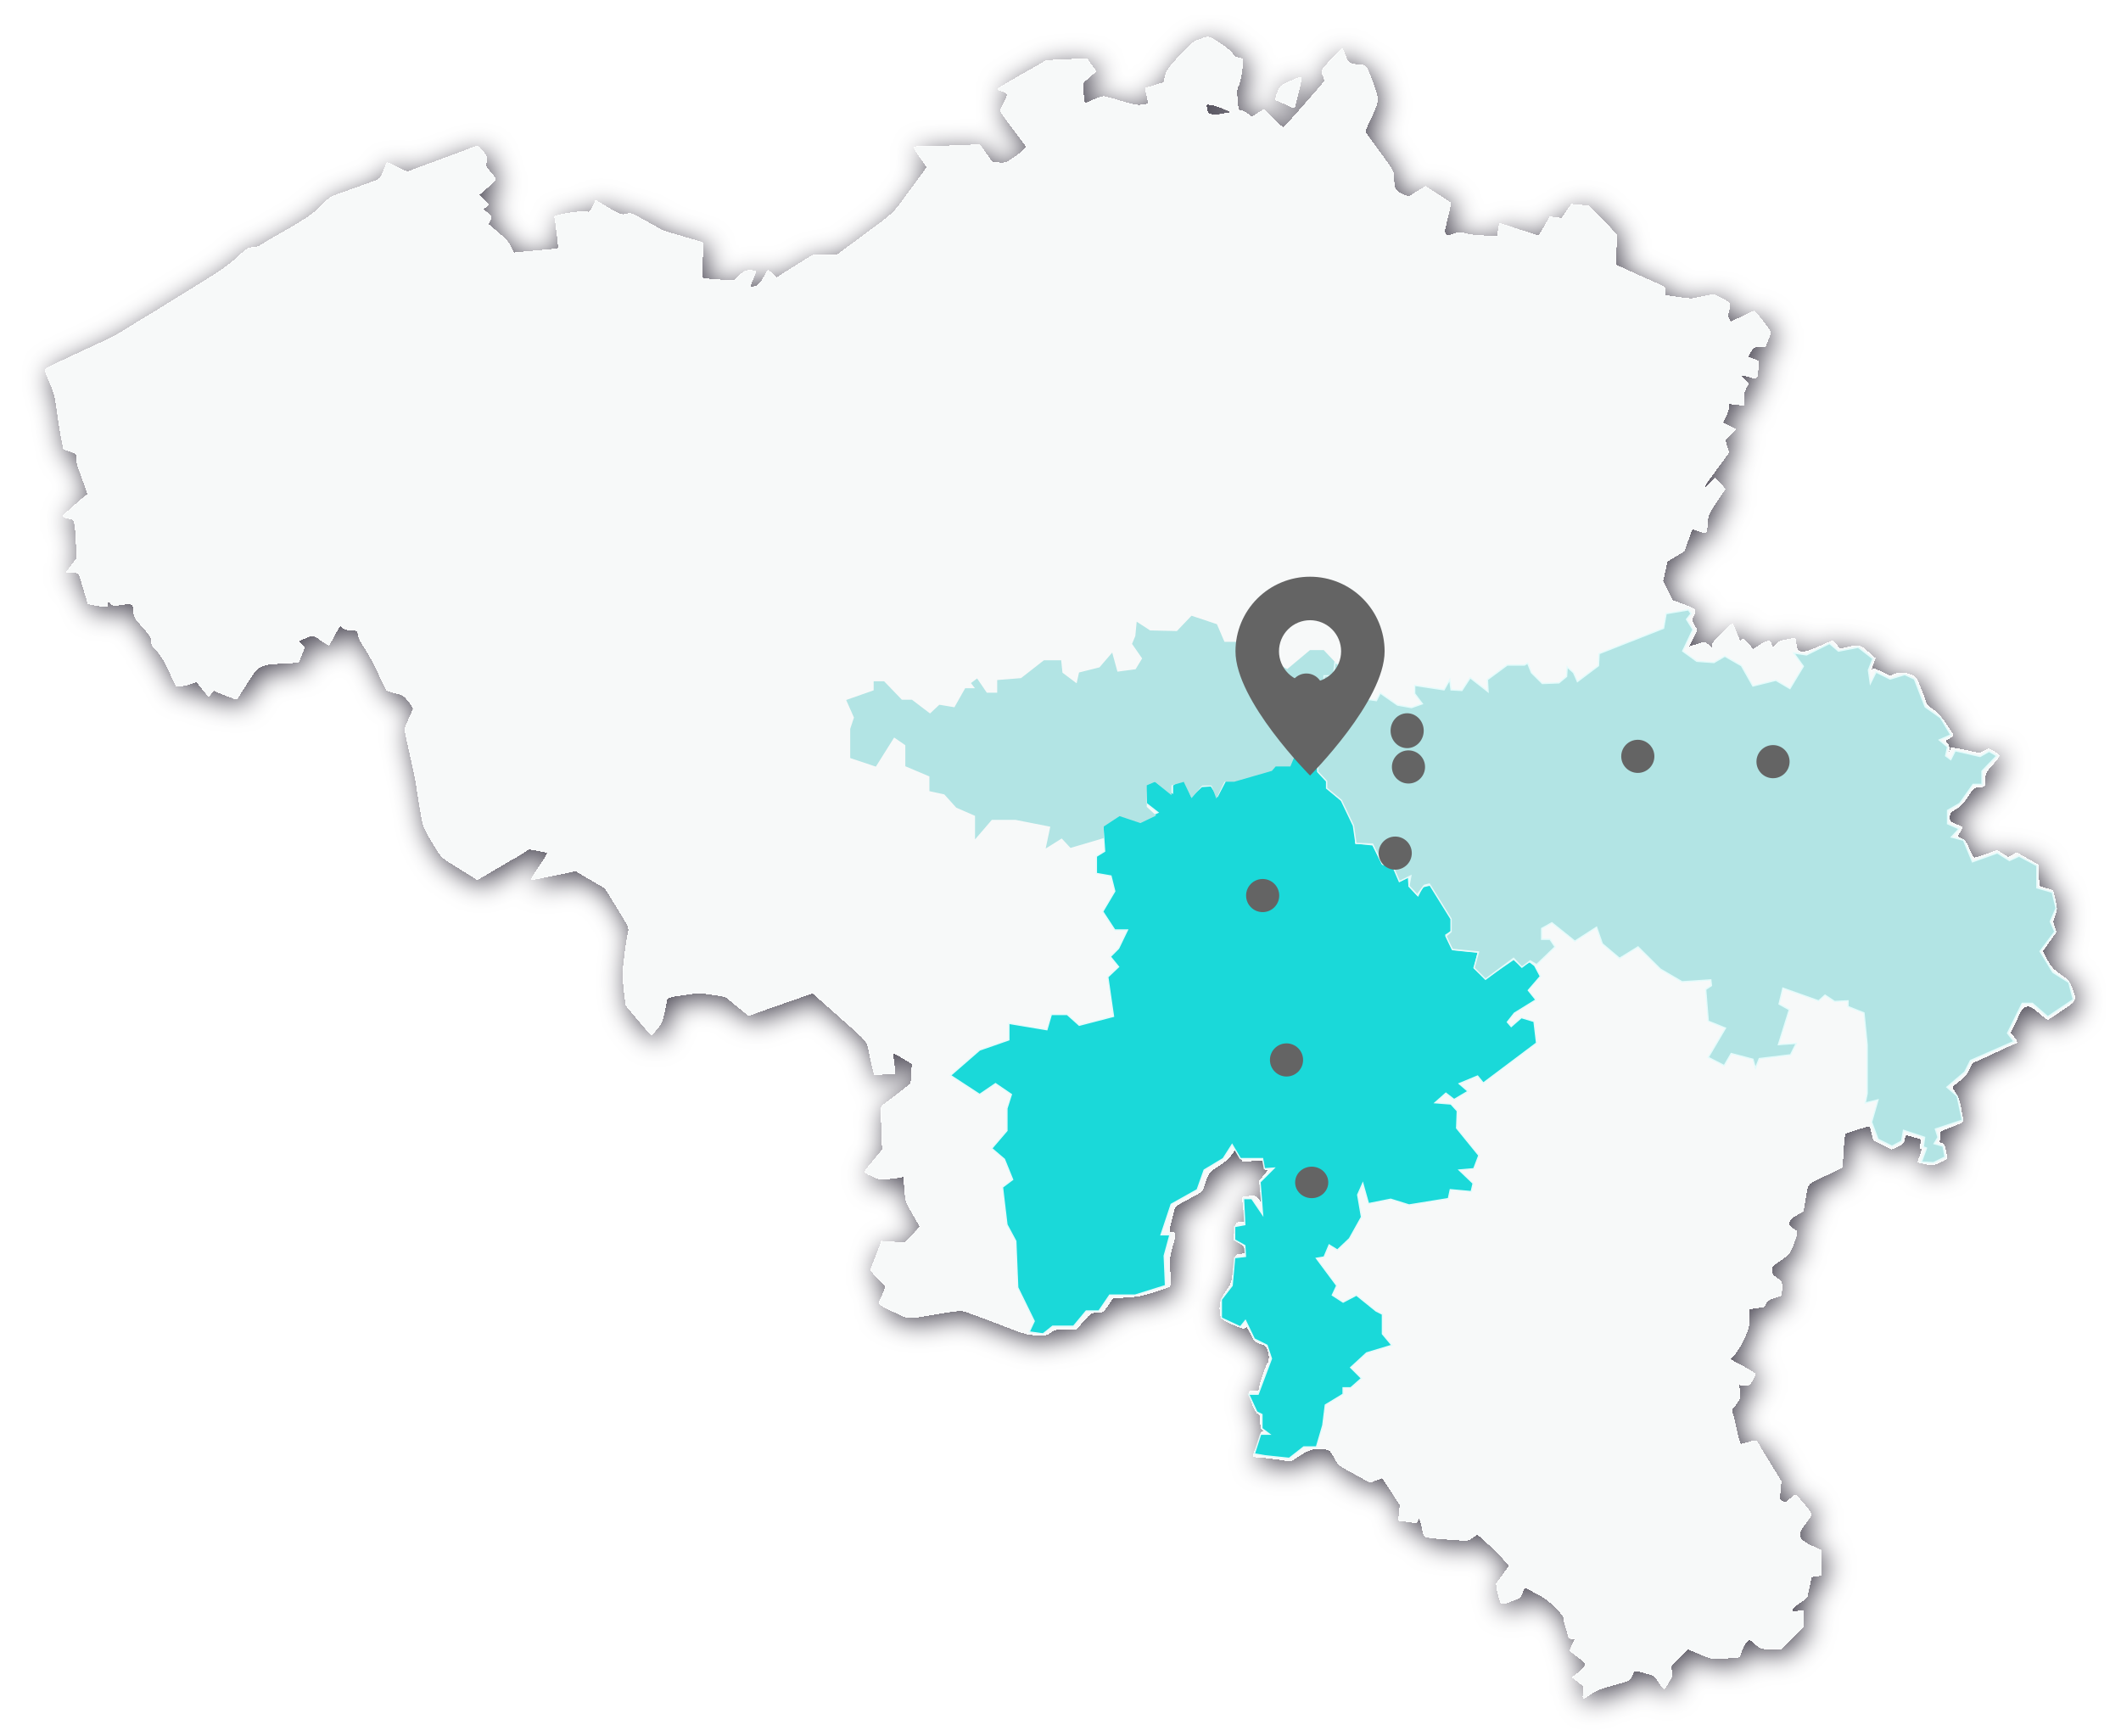
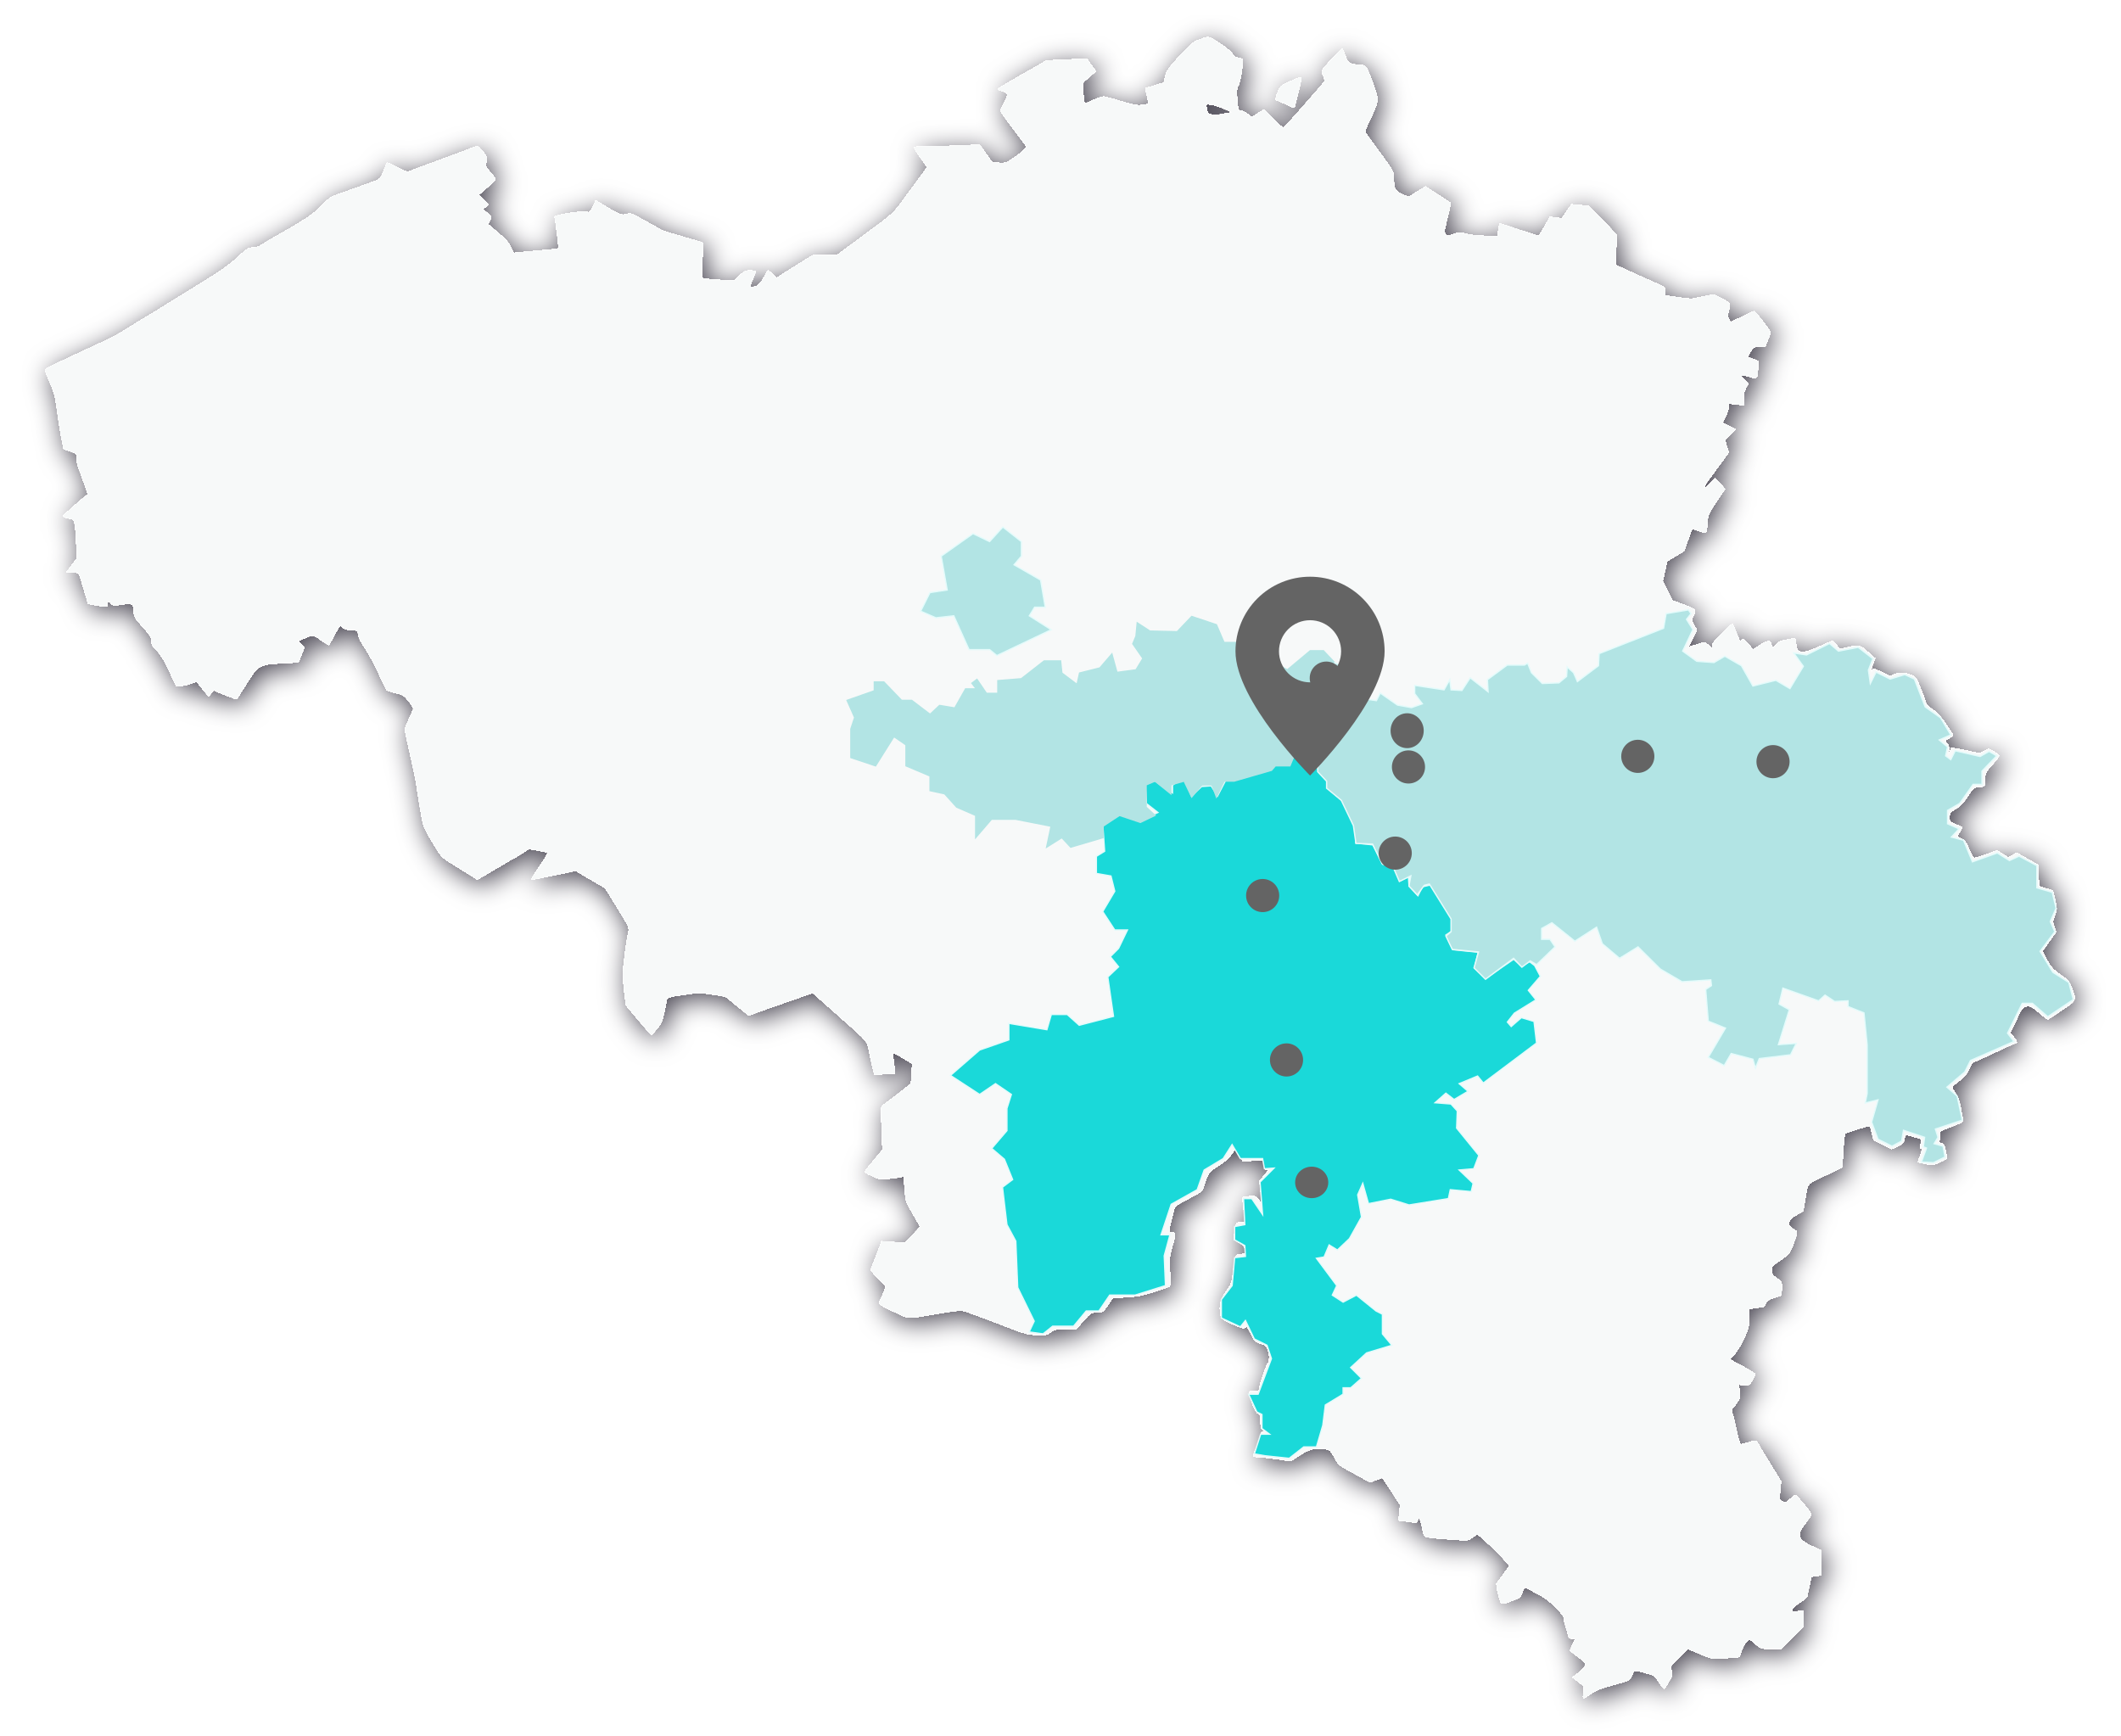
<svg xmlns="http://www.w3.org/2000/svg" width="1600" height="1309" viewBox="0 0 1600 1309" fill="none">
-   <g filter="url(#filter0_d_683_47)">
+   <g filter="url(#filter0_d_816_103)">
    <path fill-rule="evenodd" clip-rule="evenodd" d="M964 69.238C965.452 65.436 966.259 64.726 972.375 61.865C979.878 58.357 981.537 57.972 981.536 59.739C981.535 60.992 976.748 80.865 976.349 81.275C976.223 81.405 973.455 80.221 970.199 78.643C966.943 77.064 963.854 75.774 963.336 75.774C961.989 75.774 962.166 74.043 964 69.238Z" fill="#F7F9F9" />
    <path fill-rule="evenodd" clip-rule="evenodd" d="M904.145 30.159C899.934 31.849 897.337 34.057 889.65 42.482C881.768 51.123 880.103 53.509 879.132 57.562L877.977 62.375L871.134 64.423C867.37 65.55 864.187 66.55 864.06 66.647C863.933 66.743 864.482 69.329 865.279 72.392C866.078 75.455 866.563 78.129 866.358 78.333C866.153 78.538 863.879 78.955 861.304 79.259C857.558 79.704 854.409 79.124 845.553 76.358C839.464 74.458 833.585 72.902 832.487 72.902C831.39 72.902 827.705 74.152 824.299 75.681L818.106 78.46L817.51 74.112C816.656 67.88 816.775 61.627 817.755 61.255C818.218 61.08 820.394 59.301 822.591 57.303L826.586 53.671L823.19 49.044L819.795 44.418L804.716 44.901C796.422 45.166 789.206 45.717 788.679 46.125C788.153 46.532 785.531 48.092 782.854 49.593C764.224 60.031 752.794 66.772 752.791 67.322C752.79 67.674 754.05 68.241 755.593 68.58C760.554 69.669 760.907 71.189 757.64 77.386C756.027 80.448 754.705 83.254 754.704 83.622C754.703 83.989 759.186 90.236 764.666 97.502L774.631 110.715L772.328 113.156C771.061 114.498 767.546 117.298 764.517 119.378C759.511 122.815 758.529 123.134 753.745 122.879L748.481 122.598L743.695 115.827L738.91 109.055L728.382 109.641C722.591 109.963 711.5 110.23 703.736 110.232C693.9 110.235 689.619 110.564 689.619 111.316C689.619 111.91 691.772 115.3 694.404 118.852C697.036 122.403 699.19 125.657 699.19 126.082C699.19 126.508 696.894 129.902 694.087 133.624C691.281 137.346 685.605 145.048 681.471 150.74C674.026 160.993 673.758 161.235 652.648 176.826L631.34 192.563H622.271H613.201L605.229 197.47C600.845 200.169 594.687 204.04 591.546 206.071L585.834 209.765L582.707 206.734C580.987 205.067 579.429 203.889 579.243 204.116C579.058 204.343 577.541 206.957 575.871 209.924C572.97 215.081 571.095 216.449 566.882 216.482C565.389 216.494 565.462 215.946 567.6 211.112C568.909 208.15 569.98 205.35 569.98 204.889C569.98 204.428 568.167 204.051 565.949 204.051C562.527 204.051 561.321 204.635 557.979 207.916L554.042 211.782L542.46 211.127C536.09 210.767 530.425 210.193 529.872 209.85C529.174 209.419 529.146 205.287 529.781 196.407C530.284 189.355 530.525 183.414 530.315 183.205C530.105 182.995 528.499 182.451 526.747 181.997C524.994 181.543 520.546 180.239 516.861 179.101C513.176 177.963 507.792 176.388 504.897 175.602C502.002 174.816 499.202 173.85 498.676 173.456C498.149 173.061 494.704 171.112 491.019 169.124C487.334 167.137 482.433 164.415 480.126 163.077C476.456 160.947 475.479 160.765 472.283 161.618C468.496 162.63 466.666 161.847 452.507 153.159L449.409 151.258L448.235 153.961C445.79 159.599 444.548 160.957 442.827 159.881C440.875 158.663 418.173 162.061 418.461 163.53C419.415 168.398 421.664 187.103 421.336 187.431C421.101 187.666 415.796 188.267 409.545 188.768C403.294 189.27 395.745 189.949 392.771 190.277L387.362 190.874L385.447 186.544C384.093 183.482 381.282 180.309 375.853 175.715L368.174 169.216L369.657 166.349C371.122 163.513 371.099 163.449 367.579 160.625L364.019 157.769L366.264 156.071L368.509 154.373L364.858 150.629L361.206 146.884L367.49 141.366C370.946 138.332 373.773 135.532 373.773 135.144C373.773 134.755 371.987 132.409 369.805 129.929C366.074 125.69 365.896 125.225 366.834 122.166C367.751 119.178 367.556 118.557 364.454 114.575C362.595 112.188 360.674 110.236 360.184 110.236C359.694 110.236 357.275 111.068 354.808 112.085C352.342 113.101 343.002 116.605 334.053 119.871C311.56 128.081 308.516 129.238 307.977 129.776C307.718 130.035 304.122 128.544 299.984 126.464C295.846 124.383 292.295 122.681 292.09 122.681C291.886 122.681 290.794 125.218 289.664 128.318C287.319 134.752 286.828 135.257 280.934 137.318C278.565 138.146 273.612 139.94 269.927 141.304C266.242 142.668 259.997 144.891 256.049 146.244C249.701 148.419 248.151 149.464 242.649 155.276C236.693 161.568 229.714 166.173 205.322 179.903C202.953 181.236 199.515 183.338 197.683 184.574C195.637 185.951 192.944 186.819 190.711 186.819C187.493 186.819 186.156 187.677 179.142 194.238C173.595 199.427 166.339 204.633 155.007 211.555C146.095 216.998 132.343 225.5 124.447 230.448C116.551 235.396 109.229 239.884 108.176 240.422C107.123 240.959 102.17 243.99 97.169 247.157C88.198 252.839 85.411 254.309 71.311 260.801C67.371 262.616 60.703 265.711 56.492 267.682C52.281 269.652 45.498 272.824 41.418 274.732C37.337 276.639 34 278.64 34 279.176C34 279.713 35.699 284.029 37.776 288.769C40.899 295.897 41.826 299.537 43.139 309.831C44.012 316.676 45.459 325.937 46.354 330.413L47.981 338.55L52.955 340.345C57.763 342.08 57.928 342.261 57.928 345.787C57.928 347.792 58.401 350.647 58.979 352.129C61.128 357.643 66.459 372.931 66.265 373.022C64.508 373.853 47.878 388.475 47.878 389.19C47.878 389.736 49.657 390.534 51.833 390.965C56.563 391.9 56.573 391.932 57.528 409.116L58.195 421.12L54.266 426.263L50.338 431.407L54.952 431.691C59.473 431.97 59.589 432.056 60.738 435.999C61.382 438.212 62.947 443.477 64.216 447.7L66.523 455.377L72.728 456.555C80.716 458.07 80.898 458.057 80.898 455.977C80.898 453.219 81.952 452.853 83.695 455.006C85.195 456.858 85.719 456.919 91.894 455.957C99.863 454.717 100.998 455.366 100.998 461.163C100.998 464.954 101.581 465.968 107.675 472.773C113.257 479.004 114.357 480.785 114.375 483.624C114.392 486.339 115.189 487.778 118.347 490.803C121.89 494.198 125.526 500.769 131.683 514.906C132.956 517.828 133.233 517.961 136.873 517.394C138.987 517.065 142.44 516.195 144.546 515.46L148.374 514.125L151.246 517.705C152.825 519.674 154.864 522.171 155.779 523.253L157.441 525.221L159.244 522.92L161.048 520.617L169.452 524.083C174.074 525.989 178.122 527.383 178.448 527.182C178.774 526.98 182.212 521.7 186.087 515.447C194.673 501.596 195.354 501.212 213.043 500.26L225.071 499.613L227.353 493.867L229.636 488.119L227.024 485.872L224.413 483.626L228.028 482.083C236.51 478.463 235.821 478.438 241.869 482.589C244.964 484.713 247.691 486.451 247.93 486.451C248.169 486.451 249.628 483.973 251.172 480.946C252.716 477.918 254.622 474.586 255.407 473.54C256.803 471.679 256.876 471.677 258.815 473.432C260.117 474.61 262.361 475.263 265.362 475.334C269.818 475.439 269.935 475.518 270.234 478.655C270.415 480.546 272.34 484.441 274.913 488.122C277.317 491.563 281.819 499.809 284.919 506.448C288.018 513.087 290.905 519.153 291.333 519.926C291.762 520.7 294.873 521.933 298.247 522.665C303.768 523.865 304.766 524.465 308.211 528.659C310.317 531.223 311.9 534.033 311.73 534.902C311.558 535.772 309.992 539.472 308.248 543.123C305.177 549.553 305.115 549.918 306.283 554.723C306.945 557.451 308.238 563.345 309.155 567.82C310.072 572.295 311.442 578.542 312.198 581.701C312.955 584.86 313.95 590.245 314.411 593.667C314.872 597.089 316.175 605.274 317.309 611.855C319.327 623.589 319.499 624.042 326.177 635.144C332.822 646.194 333.173 646.584 340.698 651.259C344.939 653.895 351.046 657.699 354.267 659.712L360.124 663.374L369.415 657.957C374.526 654.977 380.289 651.562 382.223 650.366C384.155 649.171 386.383 647.904 387.173 647.553C387.962 647.2 390.938 645.43 393.784 643.617L398.96 640.321L405.748 641.519C409.482 642.177 412.838 642.893 413.208 643.109C413.577 643.324 410.9 647.884 407.259 653.24C403.619 658.596 400.789 663.128 400.972 663.312C401.283 663.622 410.498 661.857 427.233 658.284L434.275 656.78L445.418 663.305L456.563 669.831L465.722 684.639C474.248 698.427 474.827 699.678 474.109 702.798C472.512 709.732 470 729.34 470.001 734.867C470.001 738.026 470.504 744.559 471.121 749.384L472.24 758.159L481.482 769.248C486.565 775.348 491.005 780.331 491.35 780.321C492.154 780.299 497.583 773.748 498.873 771.244C499.859 769.329 501.407 762.878 502.479 756.22C503.144 752.092 502.929 752.184 516.709 750.164C525.026 748.945 528.539 748.847 534.415 749.673C546.878 751.424 547.579 751.595 549.474 753.334C550.488 754.265 554.365 757.478 558.091 760.476L564.865 765.928L571.491 763.483C575.134 762.138 581.131 760.021 584.815 758.778C588.5 757.535 596.362 754.797 602.285 752.693L613.055 748.866L629.458 763.406C656.62 787.481 653.835 784.159 656.092 795.176C657.171 800.441 658.411 806.041 658.849 807.621L659.643 810.493L667.214 810.172C671.377 809.996 674.926 809.71 675.1 809.536C675.275 809.362 674.917 805.916 674.305 801.877C673.692 797.838 673.349 794.377 673.541 794.185C673.916 793.809 675.165 794.463 683.076 799.176L688.183 802.218L687.704 809.843L687.226 817.468L677.176 825.345C671.649 829.678 666.525 833.456 665.789 833.742C664.678 834.171 664.561 837.086 665.096 850.816L665.742 867.37L659.256 875.138C655.689 879.411 652.646 883.25 652.493 883.668C652.341 884.086 653.849 885.161 655.843 886.056C657.838 886.951 660.418 888.147 661.577 888.714C663.561 889.683 672.11 889.286 679.022 887.903L681.768 887.353L682.469 896.788C683.159 906.059 683.267 906.386 688.764 915.793L694.357 925.364L688.399 931.434L682.44 937.504L673.782 936.897L665.125 936.289L662.495 943.273C661.049 947.114 659.238 951.672 658.471 953.401C657.705 955.13 657.077 957.081 657.077 957.738C657.077 958.395 659.599 961.429 662.683 964.48L668.288 970.029L666.954 973.899C666.221 976.028 665.002 978.967 664.246 980.431C662.537 983.734 662.373 983.593 675.044 989.72C686.025 995.03 683.983 994.906 703.975 991.485C724.361 987.997 725.229 987.952 730.841 990.075C733.699 991.157 737.115 992.402 738.431 992.841C741.477 993.858 750.407 997.248 763.794 1002.47C772.021 1005.68 775.912 1006.66 781.597 1006.96C788.178 1007.32 789.217 1007.12 792.498 1004.89C795.662 1002.74 797.123 1002.43 803.957 1002.43H811.789L817.284 996.207C822.595 990.193 822.933 989.984 827.326 989.984C831.785 989.984 831.945 989.878 835.65 984.48L839.429 978.976L849.467 978.443C857.354 978.025 861.797 977.176 870.198 974.477C876.079 972.589 881.413 970.721 882.051 970.327C882.91 969.796 883.04 966.924 882.552 959.222C882.052 951.315 882.234 947.632 883.314 943.802C887.172 930.119 887.189 929.675 883.855 929.675C881.589 929.675 881.531 928.256 883.495 920.644C884.318 917.451 885.288 913.62 885.649 912.132C886.196 909.872 887.993 908.553 896.559 904.115C905.828 899.313 906.916 898.47 907.885 895.332C911.086 884.978 911.898 883.807 918.939 879.404C922.863 876.95 926.859 873.529 928.401 871.304C929.869 869.185 931.334 867.452 931.658 867.453C931.981 867.454 933.459 869.377 934.943 871.726L937.641 875.997L945.179 875.415L952.718 874.834L953.329 877.604C954.403 882.473 954.599 882.76 956.376 882.084C957.404 881.692 956.499 883.335 954.108 886.196L950.127 890.962L950.955 898.112C952.14 908.355 952.132 908.383 949.222 904.896C946.69 901.863 946.38 901.758 941.925 902.426L937.271 903.124L937.895 909.459C938.239 912.944 938.771 917.194 939.078 918.906C939.622 921.936 939.548 922.017 936.245 922.017C932.489 922.017 932.287 922.35 931.297 930.183L930.688 934.998L934.476 937.128C938.334 939.296 939.424 940.835 939.424 944.113C939.424 945.566 938.739 945.949 936.138 945.949C933.828 945.949 932.714 946.446 932.381 947.624C931.541 950.608 930.808 954.901 929.945 961.891C929.22 967.751 928.533 969.487 925.171 973.939C920.943 979.541 919.51 985.094 920.682 991.34C921.278 994.518 921.892 995.024 929.526 998.617C935.992 1001.66 938.017 1002.24 939.079 1001.36C940.703 1000.01 940.526 999.835 943.541 1005.84C946.414 1011.56 947.419 1012.51 951.866 1013.65C954.495 1014.32 955.462 1015.21 956.359 1017.8C957.934 1022.35 957.873 1026.51 956.197 1028.91C954.606 1031.18 949.983 1045.09 949.964 1047.66C949.955 1048.98 949.122 1049.34 946.02 1049.34C942.22 1049.34 942.108 1049.43 942.697 1051.97C944.227 1058.57 947.397 1065.58 949.1 1066.12C950.578 1066.59 950.909 1067.64 950.909 1071.83C950.909 1075.22 951.42 1077.47 952.413 1078.47C953.705 1079.76 953.716 1079.97 952.497 1079.97C951.566 1079.97 950.856 1081.37 950.434 1084.04C950.081 1086.28 948.737 1090.17 947.448 1092.69C946.159 1095.22 945.36 1097.7 945.671 1098.2C945.982 1098.7 947.921 1099.12 949.98 1099.12C952.038 1099.12 958.228 1099.78 963.734 1100.6L973.747 1102.09L980.274 1097.77C987.368 1093.07 992.25 1091.79 999.175 1092.83C1003.28 1093.45 1003.66 1093.78 1006.64 1099.27C1009.46 1104.5 1010.48 1105.45 1016.95 1108.92C1020.9 1111.04 1026.21 1113.96 1028.75 1115.41L1033.38 1118.04L1038.14 1116.3L1042.91 1114.55L1049.58 1124.78L1056.25 1135.01L1055.64 1140.92L1055.03 1146.83L1059.68 1147.42C1062.23 1147.75 1065.35 1148.16 1066.6 1148.35C1068.19 1148.58 1069.01 1148.13 1069.34 1146.87C1070.43 1142.71 1071.48 1145.06 1073.95 1157.2C1074.43 1159.56 1076.07 1159.87 1095.91 1161.3C1106.97 1162.1 1107.5 1162.05 1110.27 1159.99C1111.85 1158.82 1113.62 1157.57 1114.21 1157.22C1115.27 1156.6 1138.5 1179.4 1138.5 1181.06C1138.5 1181.62 1129.76 1193.85 1129.03 1194.3C1128.63 1194.55 1129.19 1198.22 1130.28 1202.45C1132.5 1211.11 1131.69 1210.78 1141.61 1207.02C1146.35 1205.22 1147.27 1204.46 1148.2 1201.56C1149.77 1196.66 1149.77 1196.67 1153.27 1198.64C1155.04 1199.63 1159.07 1201.79 1162.21 1203.42C1168.58 1206.74 1179.66 1217.54 1179.66 1220.44C1179.66 1221.44 1180.27 1224.17 1181.01 1226.5C1181.76 1228.83 1182.63 1231.93 1182.95 1233.37C1183.39 1235.38 1184.08 1236.01 1185.9 1236.01C1187.2 1236.01 1188.27 1236.14 1188.27 1236.31C1188.27 1236.47 1187.37 1238.47 1186.27 1240.75L1184.27 1244.89L1186.99 1247.13C1188.48 1248.36 1191.1 1250.35 1192.81 1251.54C1197.28 1254.67 1196.87 1257.1 1191.14 1261.47C1188.51 1263.48 1186.36 1265.17 1186.36 1265.22C1186.36 1265.28 1188.32 1266.8 1190.72 1268.6C1195.08 1271.86 1195.09 1271.88 1194.46 1276.44C1194.12 1278.95 1194.15 1281 1194.53 1281C1194.91 1281 1197.3 1279.51 1199.83 1277.69C1204.09 1274.63 1206.82 1273.65 1224.44 1268.82C1228.97 1267.58 1229.67 1267.04 1231.03 1263.64C1232.72 1259.41 1232.64 1259.41 1243.53 1262.48C1248.02 1263.75 1248.85 1264.42 1251.61 1269.04C1253.3 1271.87 1255.01 1273.98 1255.4 1273.74C1255.79 1273.5 1257.43 1271 1259.03 1268.19C1261.66 1263.6 1261.85 1262.75 1260.87 1259.95C1259.8 1256.87 1259.88 1256.73 1266.51 1250.21L1273.24 1243.6L1276.46 1244.98C1292.74 1251.97 1290.91 1251.56 1301.89 1250.69L1312.02 1249.89L1313.9 1244.62C1314.93 1241.73 1316.72 1238.64 1317.88 1237.77C1319.91 1236.25 1320.15 1236.33 1324.16 1239.93C1328.29 1243.62 1328.42 1243.67 1336.09 1243.67H1343.84L1352.2 1235.27L1360.55 1226.87V1220.8V1214.73L1356.24 1215.38C1352.45 1215.94 1351.94 1215.81 1351.94 1214.24C1351.94 1213.11 1354.03 1211.13 1357.68 1208.8C1360.84 1206.79 1363.42 1204.6 1363.42 1203.94C1363.42 1203.28 1364.1 1199.72 1364.94 1196.03L1366.45 1189.32L1370.2 1188.72L1373.95 1188.12L1373.95 1178.8L1373.95 1169.48L1366.69 1166.21C1356.12 1161.46 1355.07 1157.6 1361.99 1148.8C1364.36 1145.78 1366.29 1142.82 1366.29 1142.22C1366.29 1140.85 1355.6 1128.01 1354.38 1127.91C1353.87 1127.87 1352.05 1129.2 1350.33 1130.87C1347.51 1133.61 1346.96 1133.8 1344.7 1132.77C1342.24 1131.65 1342.22 1131.53 1342.87 1124.55L1343.53 1117.47L1335.53 1104.47C1331.13 1097.32 1326.97 1090.39 1326.28 1089.07C1324.81 1086.25 1324.88 1086.26 1318.83 1088.1C1316.25 1088.88 1313.69 1089.53 1313.15 1089.53C1312.61 1089.54 1311.39 1085.77 1310.43 1081.17C1309.47 1076.56 1308.11 1070.68 1307.4 1068.1L1306.12 1063.41L1309.5 1059.01C1312.67 1054.87 1312.85 1054.29 1312.29 1049.49L1311.7 1044.38L1315.64 1044.7C1319.39 1045.01 1319.67 1044.84 1321.87 1040.93C1323.14 1038.68 1324.18 1036.67 1324.18 1036.47C1324.18 1036.06 1310.88 1028.28 1310.19 1028.28C1309.95 1028.28 1308.69 1027.58 1307.39 1026.73L1305.02 1025.17L1308.47 1021.36C1310.37 1019.26 1313.6 1013.88 1315.66 1009.41C1318.92 1002.32 1319.4 1000.39 1319.4 994.316V987.352L1322.39 986.754C1324.03 986.424 1326.58 986.155 1328.05 986.155C1330.09 986.155 1331.02 985.485 1331.97 983.338C1332.93 981.156 1334.41 980.121 1338.51 978.751L1343.8 976.98L1344.09 972.1C1344.38 967.067 1343.98 966.427 1338.22 962.702C1337.41 962.175 1336.61 960.286 1336.44 958.504C1336.16 955.463 1336.55 954.985 1342.75 950.733C1349.87 945.851 1350.72 944.684 1353.94 935.395C1356 929.438 1356 929.27 1354.23 928.092C1349.2 924.753 1348.92 924.366 1349.58 921.753C1350.03 919.96 1351.76 918.291 1355.25 916.294L1360.28 913.418L1361.48 905.99C1363.64 892.593 1363.28 893.234 1370.65 889.688C1374.31 887.929 1380.1 885.089 1383.52 883.379L1389.74 880.269L1390.43 867.955C1390.81 861.183 1391.45 855.346 1391.87 854.984C1392.68 854.266 1408.6 849.263 1410.07 849.263C1410.57 849.263 1411.51 851.653 1412.16 854.575L1413.35 859.887L1420.21 863.262L1427.07 866.637L1431.51 864.653C1435.27 862.974 1436.04 862.156 1436.58 859.317C1436.92 857.473 1437.48 855.964 1437.82 855.964C1438.15 855.964 1440.93 856.666 1443.99 857.523L1449.54 859.084L1448.95 862.789C1448.56 865.244 1448.72 866.494 1449.44 866.494C1450.13 866.494 1449.84 868.267 1448.62 871.463C1447.59 874.196 1446.83 876.492 1446.95 876.566C1447.07 876.64 1449.59 877.222 1452.55 877.861C1457.58 878.947 1458.29 878.864 1463.42 876.594C1468.19 874.485 1468.85 873.881 1468.4 872.004C1468.11 870.816 1467.59 868.254 1467.24 866.308C1466.76 863.684 1466.07 862.692 1464.54 862.457C1463.25 862.258 1462.64 861.616 1462.91 860.727C1463.14 859.95 1463.29 857.951 1463.22 856.285C1463.12 853.453 1463.46 853.118 1468.54 851.172C1480 846.774 1481.19 846.13 1480.76 844.564C1480.52 843.726 1479.79 839.866 1479.13 835.985C1478.33 831.317 1477.02 827.593 1475.25 824.977C1473.77 822.803 1472.57 820.592 1472.57 820.066C1472.57 819.539 1474.9 817.439 1477.75 815.399C1481.73 812.549 1483.44 810.499 1485.15 806.56C1486.37 803.739 1487.65 801.423 1488 801.415C1488.35 801.406 1493.31 799.208 1499.01 796.531C1517.93 787.651 1519.31 787.039 1520.33 787.039C1522.11 787.039 1521.43 784.836 1518.8 782.091L1516.25 779.431L1520.95 769.439C1525.43 759.922 1525.81 759.431 1528.91 759.06C1531.73 758.723 1533 759.367 1538.17 763.76C1541.47 766.56 1544.42 768.851 1544.73 768.851C1545.03 768.851 1549.83 765.731 1555.4 761.918C1566.73 754.157 1566.4 754.938 1562.69 744.919C1561 740.35 1559.95 739.123 1554.79 735.65C1548.65 731.515 1546.79 729.365 1542.89 721.854L1540.61 717.455L1545.78 710.154L1550.95 702.852L1549.58 698.958C1548.33 695.421 1548.37 694.638 1550.03 690.429C1551.79 685.969 1551.79 685.531 1550.22 678.77L1548.59 671.744L1543.34 670.165L1538.09 668.585L1537.82 660.561L1537.55 652.538L1529.43 647.917L1521.3 643.296L1518.21 645.115L1515.12 646.933L1510.79 644.282L1506.46 641.63L1498.39 644.452C1493.96 646.005 1489.85 647.275 1489.27 647.275C1488.69 647.275 1486.95 644.292 1485.42 640.646C1483.18 635.343 1481.98 633.712 1479.42 632.493L1476.23 630.968L1478.21 627.76C1479.3 625.997 1480.19 624.376 1480.19 624.159C1480.19 623.942 1478.04 622.928 1475.4 621.907C1470.86 620.144 1470.62 619.871 1470.62 616.514C1470.62 613.307 1471.06 612.706 1475.34 610.072C1478.66 608.031 1481.36 605.175 1484.43 600.472C1488.6 594.084 1488.98 593.764 1492.87 593.483L1496.94 593.188L1497.22 587.904C1497.48 583.007 1497.88 582.2 1502.7 576.895C1505.56 573.747 1507.91 570.711 1507.92 570.15C1507.94 569.589 1506.24 568.172 1504.16 567L1500.37 564.87L1496.62 566.782C1494.56 567.835 1492.71 568.541 1492.51 568.351C1491.96 567.826 1472.39 563.808 1472.1 564.16C1471.95 564.331 1471.34 565.762 1470.74 567.342C1469.66 570.165 1469.65 570.148 1470.1 566.418C1470.45 563.535 1470.12 562.144 1468.7 560.639C1466.85 558.662 1466.85 558.65 1470.19 556.852C1472.03 555.859 1473.42 554.787 1473.28 554.468C1473.13 554.15 1470.69 550.406 1467.85 546.149C1464.34 540.897 1461.21 537.444 1458.1 535.41C1455.58 533.761 1453.26 531.44 1452.93 530.252C1452.6 529.064 1451.53 526.154 1450.54 523.785C1449.56 521.416 1447.99 517.511 1447.06 515.107C1445.69 511.534 1444.67 510.444 1441.48 509.124C1436.68 507.14 1432.14 507.065 1428.57 508.914C1426.04 510.224 1425.49 510.129 1420.31 507.478C1413.91 504.209 1412.26 503.973 1412.16 506.314C1412.11 507.427 1411.91 507.564 1411.58 506.723C1411.3 506.026 1411.83 503.465 1412.76 501.03L1414.45 496.605L1410.23 492.893C1402.74 486.298 1403.05 486.398 1395.05 488.058L1387.92 489.538L1385.16 486.455L1382.41 483.373L1372.24 487.853C1358.28 494.002 1354.87 493.305 1354.82 484.297C1354.81 481.303 1354.42 481.229 1346.86 482.748C1342.98 483.527 1341.05 484.47 1339.98 486.098C1338.07 489.013 1336.81 488.972 1336.06 485.972C1335.25 482.752 1333.23 482.948 1327.36 486.815L1322.45 490.052L1318.87 485.855C1316.03 482.521 1315.02 481.883 1313.97 482.755C1313.24 483.358 1312.53 483.682 1312.38 483.476C1312.14 483.131 1309.98 477.856 1307.75 472.167C1306.87 469.909 1306.65 470.042 1299.24 477.41C1294.11 482.512 1291.64 485.69 1291.64 487.185V489.4L1289.02 486.968C1285.9 484.076 1286.79 484.133 1279.47 486.359L1273.53 488.167L1276.77 481.728L1280.01 475.29L1277.79 471.371C1275.9 468.041 1275.75 467.186 1276.81 465.679C1277.49 464.705 1278.2 462.89 1278.38 461.647C1278.69 459.601 1277.9 459.078 1270.05 456.108L1261.37 452.83L1257.81 445.621L1254.24 438.412L1255.95 430.808L1257.66 423.206L1263.99 419.442L1270.32 415.68L1273.4 407.15L1276.47 398.62L1281.33 400.465C1284 401.479 1286.5 401.963 1286.89 401.541C1287.29 401.119 1287.78 397.896 1287.99 394.379C1288.35 388.331 1288.72 387.464 1294.81 378.405L1301.25 368.827L1297.55 364.818L1293.84 360.808L1290.02 364.909C1284.85 370.452 1284.04 368.33 1288.87 361.9C1291.01 359.06 1295.28 353.254 1298.37 348.996L1303.99 341.254L1302.59 336.6L1301.19 331.945L1305.15 327.906L1309.11 323.868L1304.2 321.378L1299.28 318.887L1301.68 314.151C1303 311.546 1304.08 308.282 1304.08 306.897V304.378L1309.92 305.056L1315.76 305.734L1315.42 301.01C1315.18 297.624 1315.63 295.273 1317 292.701L1318.92 289.114L1315.86 286.37C1313.38 284.142 1313.11 283.558 1314.42 283.265C1315.32 283.067 1317.75 283.483 1319.83 284.19C1325.41 286.082 1326.1 285.449 1326.1 278.416V272.308L1322.18 270.771L1318.27 269.233L1320.44 265.36C1322.5 261.706 1322.87 261.488 1327.05 261.488H1331.49L1333.58 256.444C1334.73 253.67 1335.67 251.1 1335.67 250.735C1335.67 249.795 1324.01 234.676 1323.31 234.721C1323 234.742 1318.87 236.637 1314.13 238.931L1305.52 243.104L1304.21 240.661C1303.19 238.748 1303.14 237.449 1303.97 234.666C1305.65 229.06 1305.4 228.6 1298.8 225.245L1292.56 222.073L1284.68 223.705C1280.35 224.602 1276.37 225.389 1275.85 225.453C1275.32 225.518 1270.69 224.981 1265.56 224.261L1256.23 222.95V219.826C1256.23 216.77 1256 216.601 1245.94 212.204C1240.28 209.73 1231.82 205.935 1227.15 203.768L1218.65 199.829L1219.12 188.447L1219.59 177.066L1208.96 166.217L1198.32 155.368L1191.95 154.753L1185.58 154.138L1181.9 159.434L1178.22 164.73L1173.78 164.178L1169.34 163.626L1165.27 170.676C1163.03 174.553 1161.08 177.859 1160.95 178.024C1160.82 178.188 1154.29 176.141 1146.43 173.477C1138.56 170.812 1131.88 168.631 1131.58 168.631C1131.27 168.631 1130.72 170.811 1130.36 173.476L1129.69 178.32L1119.5 177.931C1113.9 177.717 1107.47 176.955 1105.23 176.236C1101.63 175.084 1100.62 175.124 1096.72 176.571C1093.39 177.807 1091.97 177.945 1090.99 177.134C1089.32 175.749 1089.35 174.143 1091.19 167.157C1092.01 164.019 1093.04 159.587 1093.47 157.309L1094.26 153.166L1084.84 146.953L1075.42 140.74L1071.02 143.438C1068.6 144.921 1065.67 146.727 1064.5 147.452C1062.62 148.614 1061.79 148.502 1057.46 146.495C1052.12 144.024 1051.44 142.543 1051.42 133.42C1051.41 129.737 1050.44 128.026 1041.93 116.541C1036.72 109.512 1031.74 102.675 1030.87 101.348C1029.34 99.007 1029.44 98.623 1034.28 88.551C1037.59 81.662 1039.23 77.04 1039.17 74.817C1039.11 72.974 1037.14 66.512 1034.79 60.457C1030.81 50.228 1030.32 49.431 1027.8 49.202C1016.99 48.218 1017.3 48.388 1014.83 42.215L1012.55 36.511L1005.88 43.459C996.189 53.547 996.503 52.986 998.231 57.125C999.044 59.069 999.466 61.054 999.169 61.533C998.137 63.206 968.935 96.358 968.281 96.601C967.919 96.736 964.459 93.661 960.592 89.768L953.563 82.689L948.908 85.584L944.251 88.478L940.945 85.956C939.125 84.568 936.806 83.432 935.791 83.432C934.162 83.432 933.866 82.463 933.277 75.214C932.731 68.478 932.889 66.572 934.149 64.646C935.386 62.759 937.468 50.82 937.502 45.423C937.507 44.789 935.968 43.98 934.084 43.627C931.77 43.194 930.32 42.24 929.613 40.69C928.323 37.858 913.813 27.864 911.189 28.001C910.136 28.056 906.966 29.027 904.145 30.159ZM910.697 84.034C910.69 83.44 910.408 81.921 910.07 80.658C909.477 78.44 909.597 78.381 913.673 78.88C915.992 79.165 920.473 80.596 923.631 82.058L929.374 84.72L922.674 86.002C915.762 87.324 910.727 86.496 910.697 84.034Z" fill="#F7F9F9" />
  </g>
  <path d="M987.349 564L993.091 568.79L994.527 581.723L1001.23 588.908V594.177L1013.19 604.715L1022.28 623.396L1022.76 635.85L1035.68 637.287L1043.33 652.136L1059.6 646.867L1052.42 654.052L1056.73 664.111L1062.47 661.237L1062.95 668.422L1069.65 675.607L1073 668.901L1079.22 667.464L1095.49 693.809L1095.01 702.431L1090.7 705.305L1095.97 716.322L1115.11 718.238L1112.24 730.213L1120.85 737.877L1141.9 723.507L1147.65 728.776L1153.87 725.423L1157.69 728.297L1162 736.44L1152.91 746.978L1158.65 754.163L1142.38 764.222L1137.12 770.928L1139.99 774.281L1147.65 767.575L1157.22 770.449L1159.13 786.735L1118.94 816.912L1114.63 811.643L1100.75 817.391L1107.45 823.139L1096.92 829.366L1090.7 824.576L1082.57 831.76L1094.53 832.719L1099.32 837.987L1098.84 850.92L1115.59 871.517L1111.76 881.576L1100.75 882.534L1111.28 892.593L1109.84 898.82L1094.05 897.383L1092.62 904.089L1062.95 908.879L1049.08 904.568L1032.33 907.921L1028.02 892.593L1024.19 901.215L1027.06 917.98L1017.97 934.266L1008.88 942.888L1002.66 939.056L998.833 948.157L993.091 949.115L1008.4 969.712L1005.05 976.897L1013.19 982.166L1023.24 976.897L1038.07 988.872L1042.85 991.267V1006.12L1050.03 1014.74L1030.89 1020.49L1018.93 1031.5L1027.06 1039.65L1018.93 1046.83H1013.19V1051.62L999.79 1059.76L997.876 1075.09L993.091 1091.38H983.522L972.516 1100L954.333 1098.08L946.199 1096.65L950.984 1081.8H957.683L951.941 1077.49V1066.95L948.113 1065.03L941.892 1051.62H949.07L959.118 1024.8L955.769 1014.74L946.199 1009.95L939.5 996.057L935.672 1000.85L921.317 994.141V980.25L929.452 969.712L931.366 948.636L939.5 947.678L939.021 939.535L931.366 935.224V925.165L939.021 923.728L938.065 904.089H944.285L952.419 916.064L950.505 891.635L961.032 881.097L953.855 881.576L952.419 873.912H935.672L929.452 863.374L922.753 873.912L908.398 882.534L903.134 897.383L883.516 908.4L875.86 931.392H882.559L878.253 947.199L879.21 969.712L856.242 976.897H837.102L828.968 988.872H819.398L809.828 1000.37H794.038L786.86 1006.12L776.333 1004.68L780.161 996.536L767.72 971.149L766.285 936.182L759.586 923.728L756.237 895.467L763.892 889.719L757.672 874.391L748.102 866.248L759.586 852.836V836.072L762.935 825.534L750.973 817.391L739.011 825.534L717 811.164L739.011 792.004L761.022 784.34V771.886L789.731 776.676L793.081 765.18H805.043L814.134 773.323L839.973 766.617L835.667 736.919L843.801 729.255L837.581 721.591L843.801 715.364L850.5 701.473H840.93L831.839 687.582L840.93 672.254L838.059 660.758L827.054 658.842V645.909L833.274 642.077L831.839 621.48L844.758 612.858L859.591 619.085L873.468 612.858L864.855 606.152L863.898 591.303L871.075 588.908L884.473 598.009V592.261L893.086 586.034L898.828 600.404L906.484 593.219L913.661 592.74L918.446 600.404L924.667 588.429H931.366L957.204 579.807L962.946 576.454L972.038 577.412L978.737 564.958L987.349 564Z" fill="#1AD9D9" stroke="#E4FBFB" />
  <path d="M644.735 541.215L639 528.273L659.551 521.083V514.372H666.719L680.101 528.273H687.748L701.608 538.818L708.777 532.107L720.247 534.025L728.371 519.645H736.496L733.151 515.331L736.974 512.455L744.143 523H752.745V513.413L770.429 511.975L787.634 498.554H800.06L801.016 507.661L812.486 516.289L814.397 507.661L829.691 503.826L838.771 493.281L842.595 507.182L856.932 505.264L862.19 496.636L854.543 485.612L856.932 479.86L857.888 469.793L867.447 476.025L887.997 476.504L898.99 465L917.629 471.231L923.364 484.653H933.4V490.884H954.906L959.208 484.653L963.987 488.008V501.43L971.156 505.264L988.361 490.884H998.397L1007 499.992V510.537H998.397V523.479H1004.61L1007 533.545H998.397L1000.31 553.678L996.008 558.95L992.662 569.975L985.016 563.744L977.847 566.14L973.068 577.645H962.075L959.208 581L931.01 589.149H923.364L917.629 601.132L914.283 592.025H906.636L898.99 601.132L893.255 589.149L883.218 592.025V598.736L871.27 589.149L864.579 592.025V608.802L871.27 615.033L860.278 620.306L844.507 615.033L832.081 623.182V631.81L807.706 639L801.016 631.81L789.545 639L792.891 623.182L766.127 617.909H747.966L736.018 631.81V615.033L721.681 608.802L712.6 598.736L701.608 596.339V585.314L683.447 577.645V561.826L674.366 555.595L660.506 577.645L641.868 571.413V549.843L644.735 541.215Z" fill="#B2E4E4" stroke="#B2E4E4" />
  <path d="M1007 499.737L1016.63 505.003L1017.59 516.972L1028.66 527.026L1038.29 528.463L1041.18 522.718L1054.18 531.814L1064.77 533.729L1072.95 530.856L1067.18 523.196V516.972L1089.32 520.324L1093.65 512.664L1094.62 520.324L1102.8 520.803L1109.06 511.227L1122.54 521.76L1122.06 512.664L1136.98 501.652H1149.98L1152.39 500.216L1155.28 507.397L1163.46 515.536L1175.98 515.057L1181.75 510.27L1182.23 503.088L1187.05 507.397L1189.94 514.1L1205.82 502.131L1206.31 493.034L1254.93 473.884L1256.85 462.873L1273.7 460L1275.63 462.873L1272.26 467.181L1277.07 474.842L1269.37 491.119L1279.96 498.78L1292.96 499.737L1301.15 494.949L1313.66 502.131L1322.33 517.451L1339.66 513.142L1350.25 519.366L1360.36 502.61L1353.14 492.556L1362.77 493.992L1380.1 485.374L1386.84 491.119L1401.76 488.247L1412.83 496.865L1409.46 505.482L1410.91 515.536L1415.24 506.918L1425.83 512.185L1436.91 508.834L1444.13 512.185L1452.31 533.25L1463.86 541.389L1471.57 554.316L1462.9 558.146L1469.16 563.412L1467.72 570.115L1471.57 572.987L1474.94 566.285L1493.71 570.594L1500.45 566.763L1506.23 570.115L1495.16 581.605V591.659H1488.42L1478.31 606.022L1469.16 611.288V621.342L1477.83 625.172L1472.05 631.396L1481.2 633.79L1487.94 650.068L1506.71 643.365L1515.86 649.11L1523.08 645.759L1536.56 652.94V669.697L1548.11 673.048L1551 685.017L1546.67 695.071L1550.04 702.731L1538.97 717.573L1548.59 733.372L1560.63 741.032L1564 753.959L1544.74 766.885L1533.19 756.831H1525.49L1514.41 779.333L1519.23 785.557L1486.49 799.92L1482.16 808.537L1468.68 820.028L1476.38 826.73L1480.23 844.923L1460.01 851.626L1461.94 857.85L1459.05 862.637L1465.79 864.552L1467.23 872.691L1458.57 877L1449.42 876.521L1453.27 865.988L1450.87 865.031L1451.83 857.85L1435.94 852.583L1434.5 860.722L1427.28 864.552L1416.69 859.286L1411.87 846.359L1416.69 829.603L1407.06 831.997L1408.5 824.815V787.951L1406.09 764.013L1394.06 759.225V754.916L1383.95 755.395L1376.73 750.607L1371.91 754.916L1344.95 745.341L1342.07 757.31L1349.77 761.619L1341.58 787.951L1355.06 786.993L1350.73 795.611L1327.14 798.483L1324.25 805.665L1322.33 798.962L1305.96 794.653L1300.66 803.75L1288.63 797.526L1301.63 775.503L1288.63 770.237L1286.7 746.298L1291.04 743.426L1290.55 739.117L1268.89 740.553L1252.52 730.978L1235.67 714.222L1221.71 722.839L1208.71 711.828L1204.38 699.38L1188.01 709.913L1170.68 696.029L1162.98 700.338V708.476H1169.24L1173.09 714.222L1159.13 727.627L1154.31 724.754L1148.05 729.542L1141.8 722.839L1120.61 738.638L1111.95 730.021L1115.32 718.052L1095.58 716.137L1090.77 706.083L1094.62 702.731V693.156L1078.25 666.824L1074.4 667.782L1069.1 674.963L1062.84 668.261L1064.29 660.6L1055.62 664.909L1051.29 654.855L1058.51 646.716L1042.62 651.504L1035.4 636.662L1022.89 636.184L1020.96 622.778L1011.81 603.628L1000.74 594.532V589.265L994 582.084V566.763L994.481 559.582L998.814 554.316L997.851 533.729L1007.96 530.856L1005.07 523.675L998.814 523.196V509.791H1006.04L1007 499.737Z" fill="#B2E4E4" stroke="#E4FBFB" />
  <path d="M932 491.25C932 476.332 937.926 462.024 948.475 451.475C959.024 440.926 973.332 435 988.25 435C1003.17 435 1017.48 440.926 1028.02 451.475C1038.57 462.024 1044.5 476.332 1044.5 491.25C1044.5 528.75 988.25 585 988.25 585C988.25 585 932 528.75 932 491.25ZM964.812 491.25C964.812 497.466 967.282 503.427 971.677 507.823C976.073 512.218 982.034 514.688 988.25 514.688C994.466 514.688 1000.43 512.218 1004.82 507.823C1009.22 503.427 1011.69 497.466 1011.69 491.25C1011.69 485.034 1009.22 479.073 1004.82 474.677C1000.43 470.282 994.466 467.812 988.25 467.812C982.034 467.812 976.073 470.282 971.677 474.677C967.282 479.073 964.812 485.034 964.812 491.25Z" fill="#646464" />
  <circle cx="970.5" cy="799.5" r="12.5" fill="#646464" />
  <ellipse cx="989.5" cy="891.875" rx="12.5" ry="11.875" fill="#646464" />
-   <circle cx="985.5" cy="520.5" r="12.5" fill="#646464" />
+   <circle cx="965.5" cy="526.5" r="12.5" fill="#646464" />
  <ellipse cx="1061.5" cy="551.158" rx="12.5" ry="13.158" fill="#646464" />
  <circle cx="1052.5" cy="643.5" r="12.5" fill="#646464" />
  <circle cx="1337.5" cy="574.5" r="12.5" fill="#646464" />
  <circle cx="952.5" cy="675.5" r="12.5" fill="#646464" />
  <circle cx="1062.5" cy="578.5" r="12.5" fill="#646464" />
  <circle cx="1235.5" cy="570.5" r="12.5" fill="#646464" />
+   <path d="M710 419.5L714.5 445L701.5 447L694.5 461L706 466L719.5 464.5L731 490H746.5L752 494.5L793 475L776.5 464.5L780.5 458H788.5L785 437.5L765 426L770.5 419.5V408.5L756.5 397.5L746.5 408.5L734 402.5L710 419.5Z" fill="#B2E4E4" stroke="#E4FBFB" />
+   <circle cx="1000.5" cy="511.5" r="12.5" fill="#646464" />
  <defs>
-     <filter id="filter0_d_683_47" x="17" y="12" width="1571" height="1293" filterUnits="userSpaceOnUse" color-interpolation-filters="sRGB">
+     <filter id="filter0_d_816_103" x="17" y="12" width="1571" height="1293" filterUnits="userSpaceOnUse" color-interpolation-filters="sRGB">
      <feFlood flood-opacity="0" result="BackgroundImageFix" />
      <feColorMatrix in="SourceAlpha" type="matrix" values="0 0 0 0 0 0 0 0 0 0 0 0 0 0 0 0 0 0 127 0" result="hardAlpha" />
      <feOffset dx="3" dy="4" />
      <feGaussianBlur stdDeviation="10" />
      <feComposite in2="hardAlpha" operator="out" />
      <feColorMatrix type="matrix" values="0 0 0 0 0.298 0 0 0 0 0.286 0 0 0 0 0.333 0 0 0 1 0" />
-       <feBlend mode="normal" in2="BackgroundImageFix" result="effect1_dropShadow_683_47" />
-       <feBlend mode="normal" in="SourceGraphic" in2="effect1_dropShadow_683_47" result="shape" />
+       <feBlend mode="normal" in2="BackgroundImageFix" result="effect1_dropShadow_816_103" />
+       <feBlend mode="normal" in="SourceGraphic" in2="effect1_dropShadow_816_103" result="shape" />
    </filter>
  </defs>
</svg>
